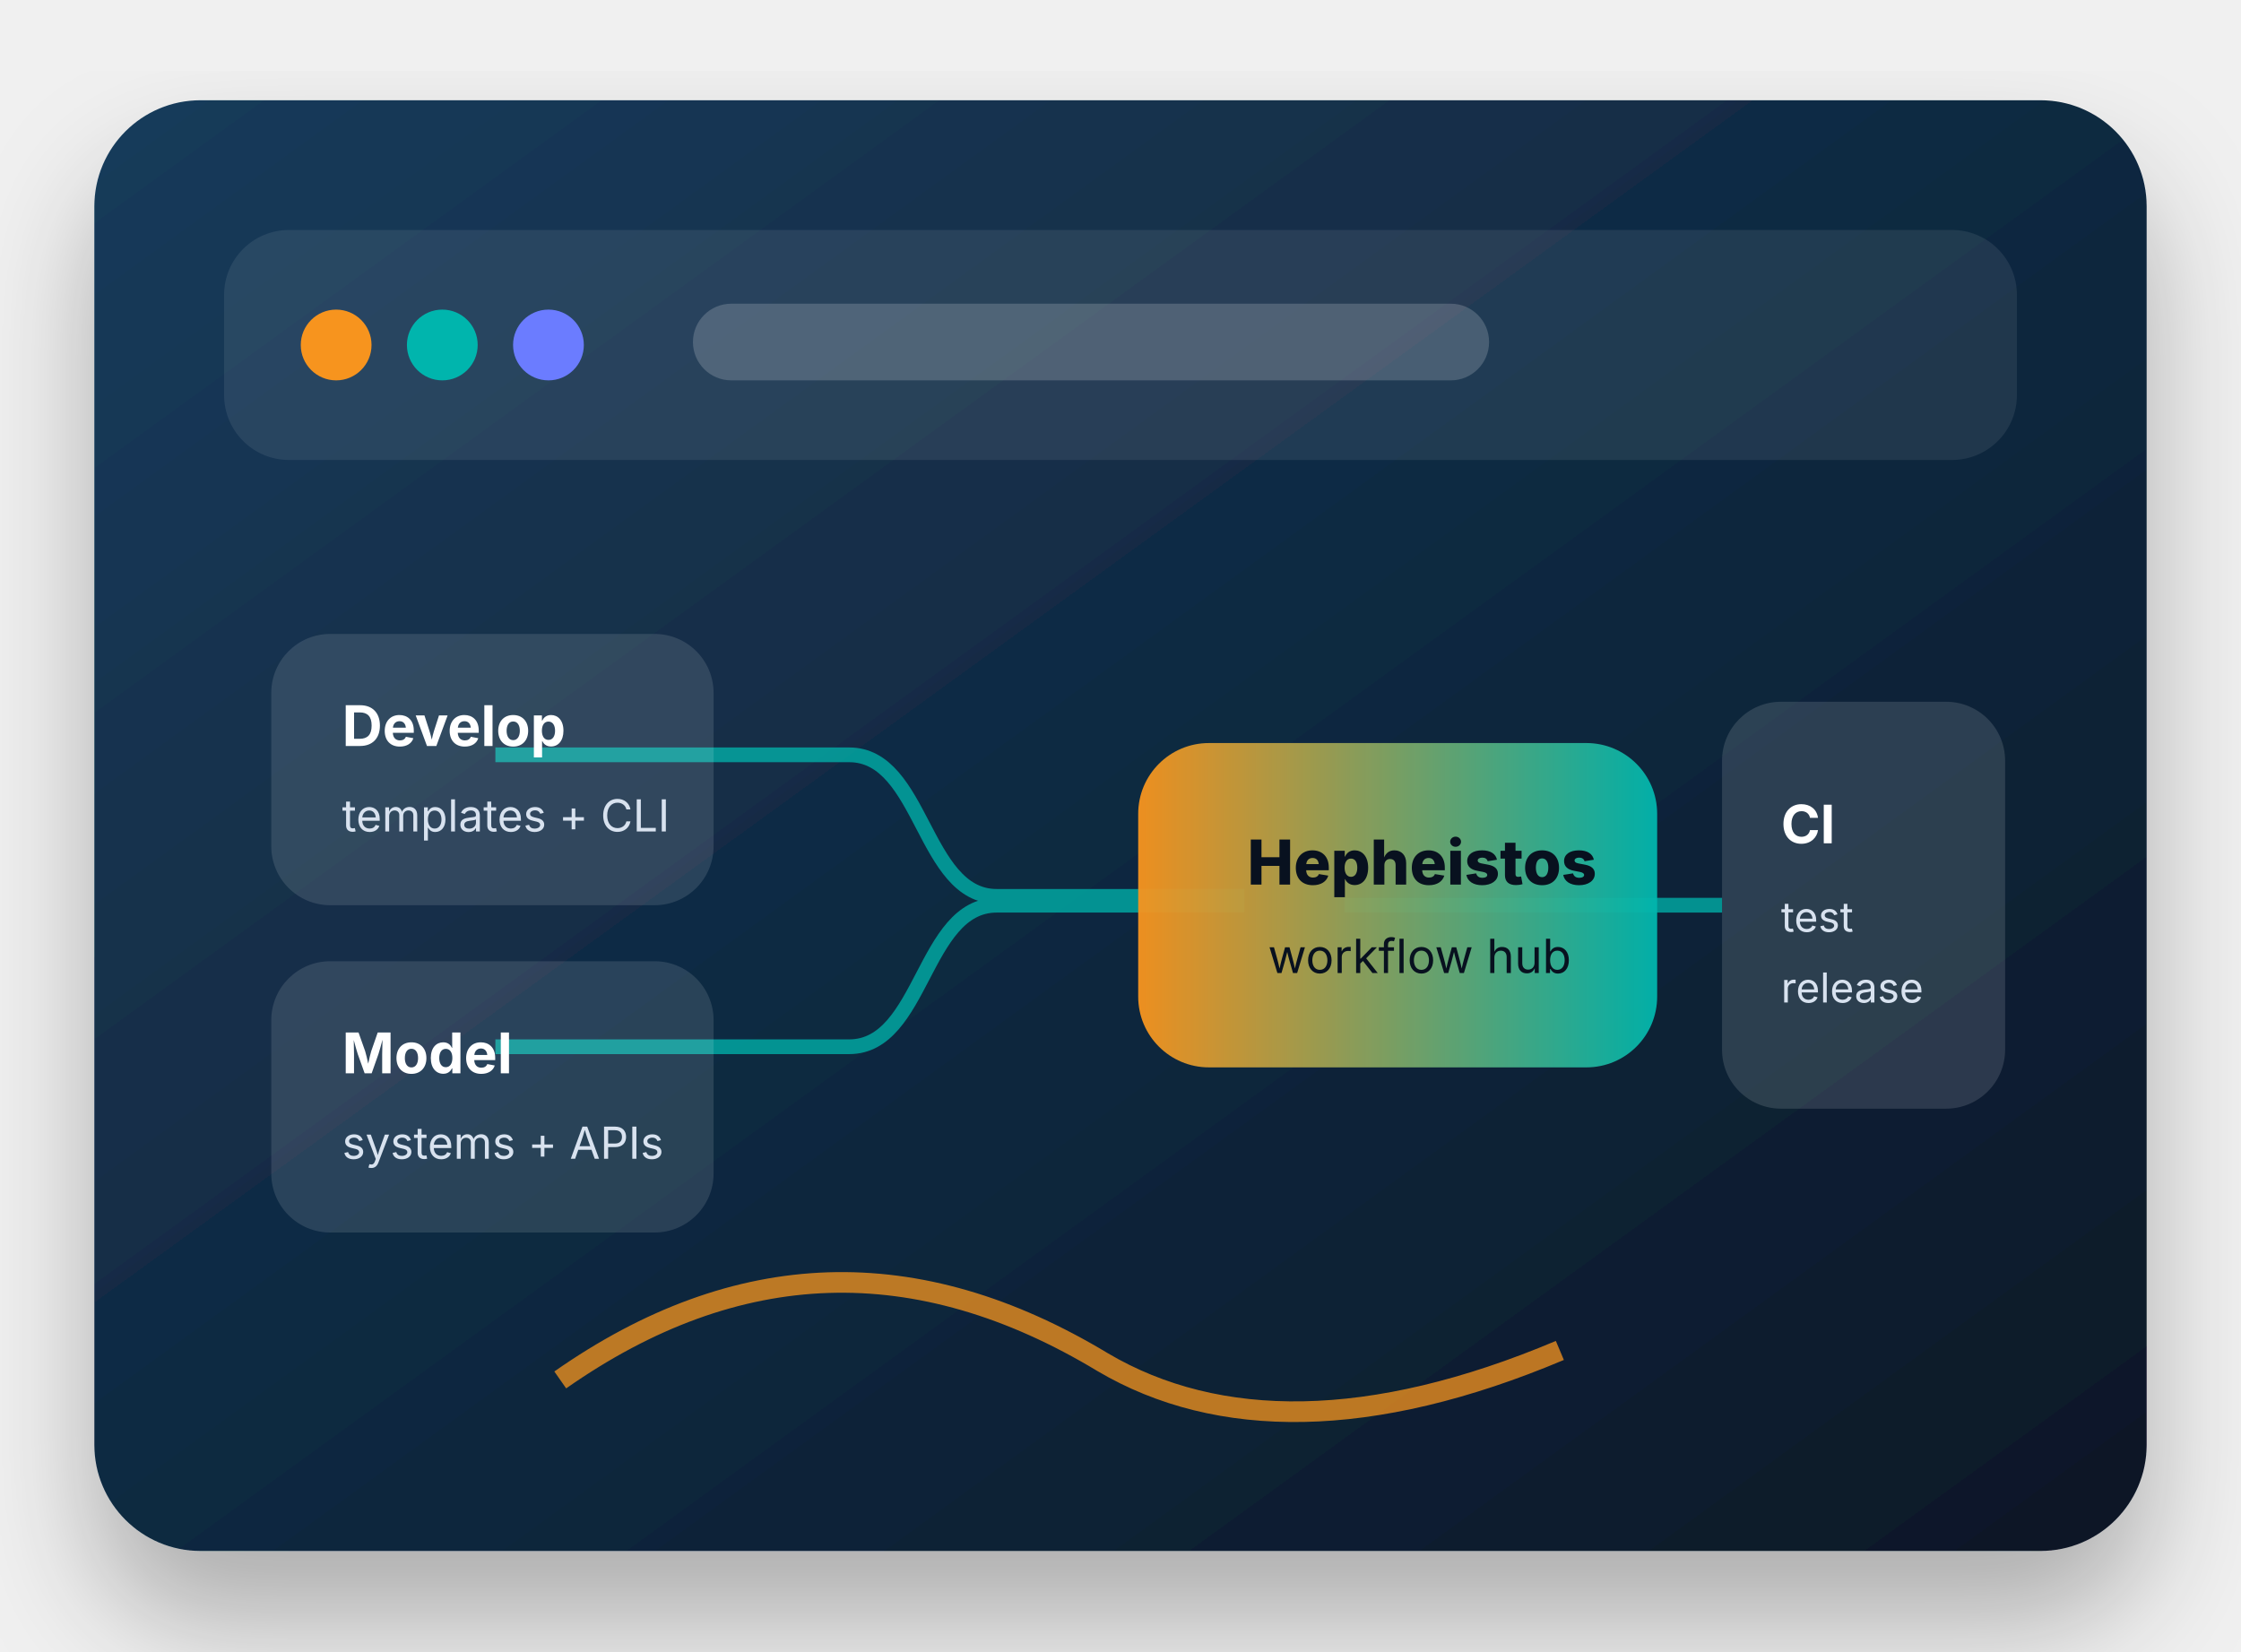
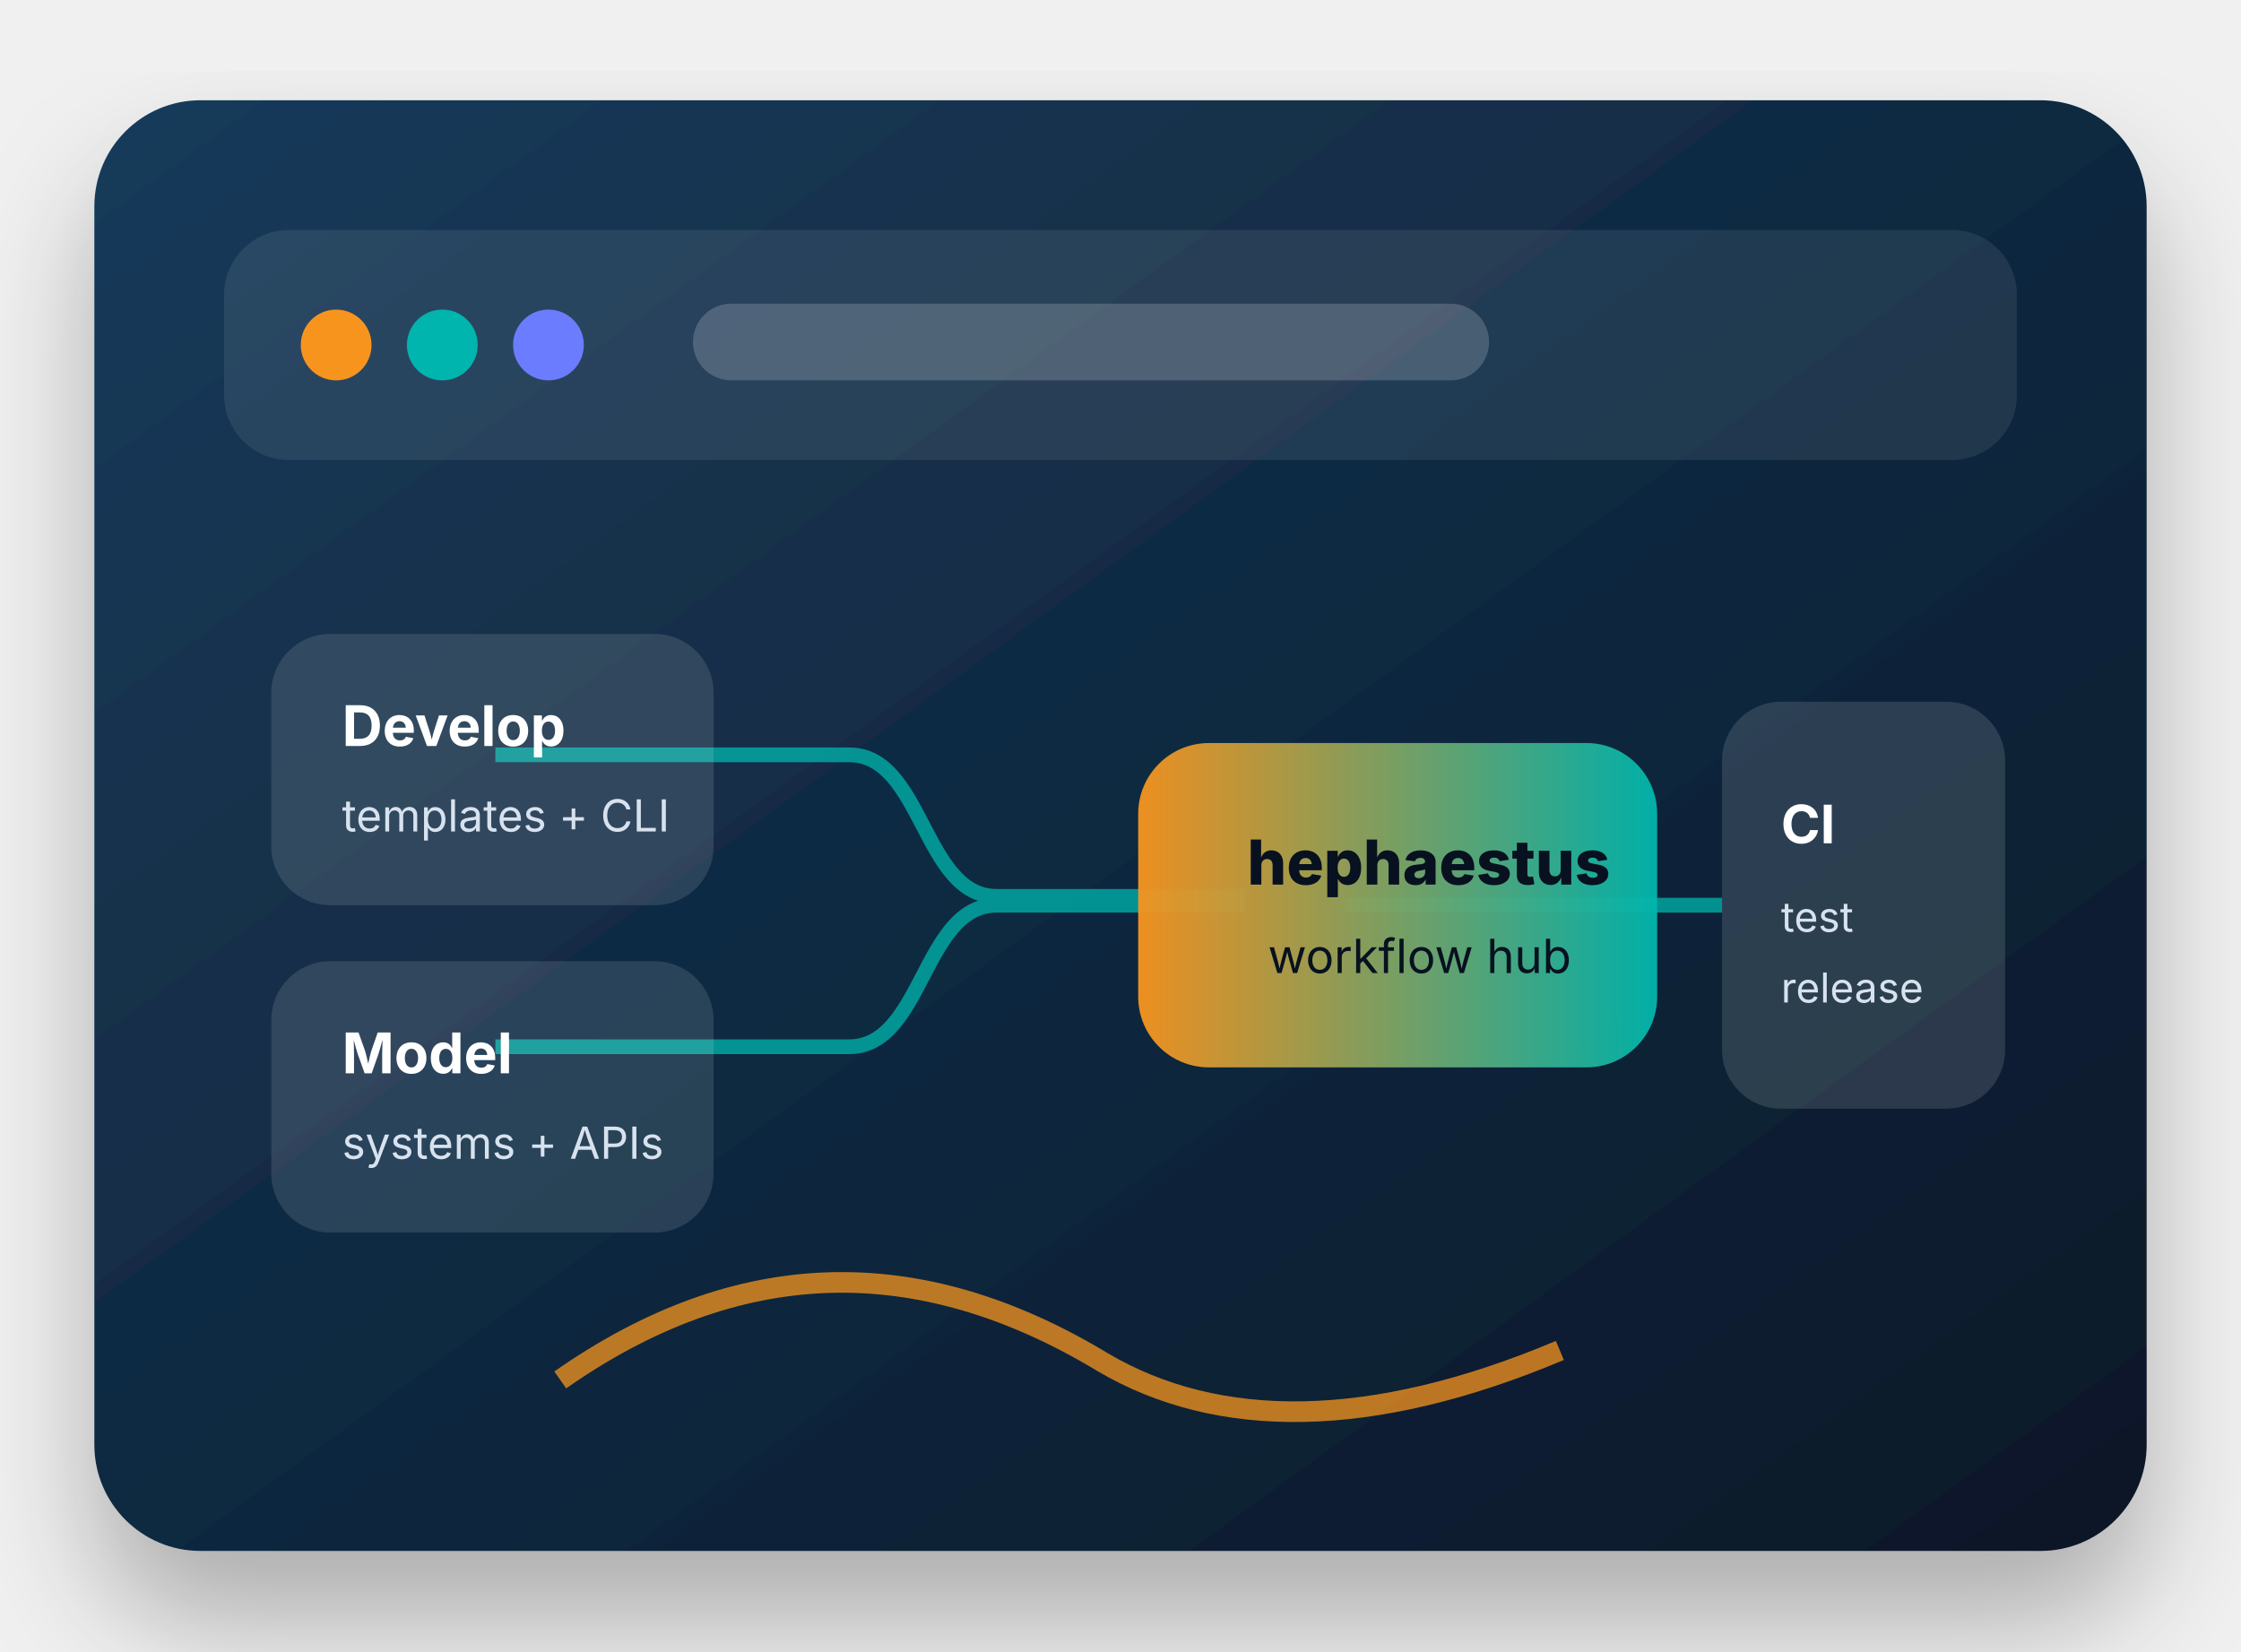
<svg xmlns="http://www.w3.org/2000/svg" viewBox="0 0 760 560" role="img" aria-label="SDV tooling workflow illustration">
  <defs>
    <linearGradient id="panel" x1="0" x2="1" y1="0" y2="1">
      <stop offset="0" stop-color="#163b5b" />
      <stop offset="1" stop-color="#0b1726" />
    </linearGradient>
    <linearGradient id="accent" x1="0" x2="1">
      <stop offset="0" stop-color="#f7941e" />
      <stop offset="1" stop-color="#00b5ad" />
    </linearGradient>
    <filter id="shadow" x="-20%" y="-20%" width="140%" height="140%">
      <feDropShadow dx="0" dy="24" stdDeviation="20" flood-color="#000" flood-opacity=".28" />
    </filter>
  </defs>
  <rect x="32" y="34" width="696" height="492" rx="36" fill="url(#panel)" filter="url(#shadow)" />
  <rect x="76" y="78" width="608" height="78" rx="22" fill="#fff" opacity=".08" />
  <circle cx="114" cy="117" r="12" fill="#f7941e" />
  <circle cx="150" cy="117" r="12" fill="#00b5ad" />
  <circle cx="186" cy="117" r="12" fill="#6b7cff" />
  <rect x="235" y="103" width="270" height="26" rx="13" fill="#fff" opacity=".18" />
  <g stroke="#00b5ad" stroke-width="5" fill="none" opacity=".75">
    <path d="M168 256h120c25 0 25 48 50 48h84" />
    <path d="M168 355h120c25 0 25-48 50-48h84" />
    <path d="M456 307h128" />
  </g>
  <g>
    <rect x="92" y="215" width="150" height="92" rx="20" fill="#fff" opacity=".12" />
    <text x="116" y="253" fill="#fff" font-family="Inter,Arial" font-size="19" font-weight="700">Develop</text>
    <text x="116" y="282" fill="#d8e2ef" font-family="Inter,Arial" font-size="15">templates + CLI</text>
  </g>
  <g>
    <rect x="92" y="326" width="150" height="92" rx="20" fill="#fff" opacity=".12" />
    <text x="116" y="364" fill="#fff" font-family="Inter,Arial" font-size="19" font-weight="700">Model</text>
    <text x="116" y="393" fill="#d8e2ef" font-family="Inter,Arial" font-size="15">systems + APIs</text>
  </g>
  <g>
    <rect x="386" y="252" width="176" height="110" rx="24" fill="url(#accent)" opacity=".95" />
-     <text x="423" y="300" fill="#08111f" font-family="Inter,Arial" font-size="21" font-weight="800">Hepheistos</text>
+     <text x="423" y="300" fill="#08111f" font-family="Inter,Arial" font-size="21" font-weight="800">hephaestus</text>
    <text x="430" y="330" fill="#08111f" font-family="Inter,Arial" font-size="16">workflow hub</text>
  </g>
  <g>
    <rect x="584" y="238" width="96" height="138" rx="20" fill="#fff" opacity=".13" />
    <text x="604" y="286" fill="#fff" font-family="Inter,Arial" font-size="18" font-weight="700">CI</text>
    <text x="604" y="316" fill="#d8e2ef" font-family="Inter,Arial" font-size="14">test</text>
    <text x="604" y="340" fill="#d8e2ef" font-family="Inter,Arial" font-size="14">release</text>
  </g>
  <path d="M190 468c60-42 121-44 184-6 39 23 91 23 155-4" stroke="#f7941e" stroke-width="7" fill="none" opacity=".75" />
</svg>
